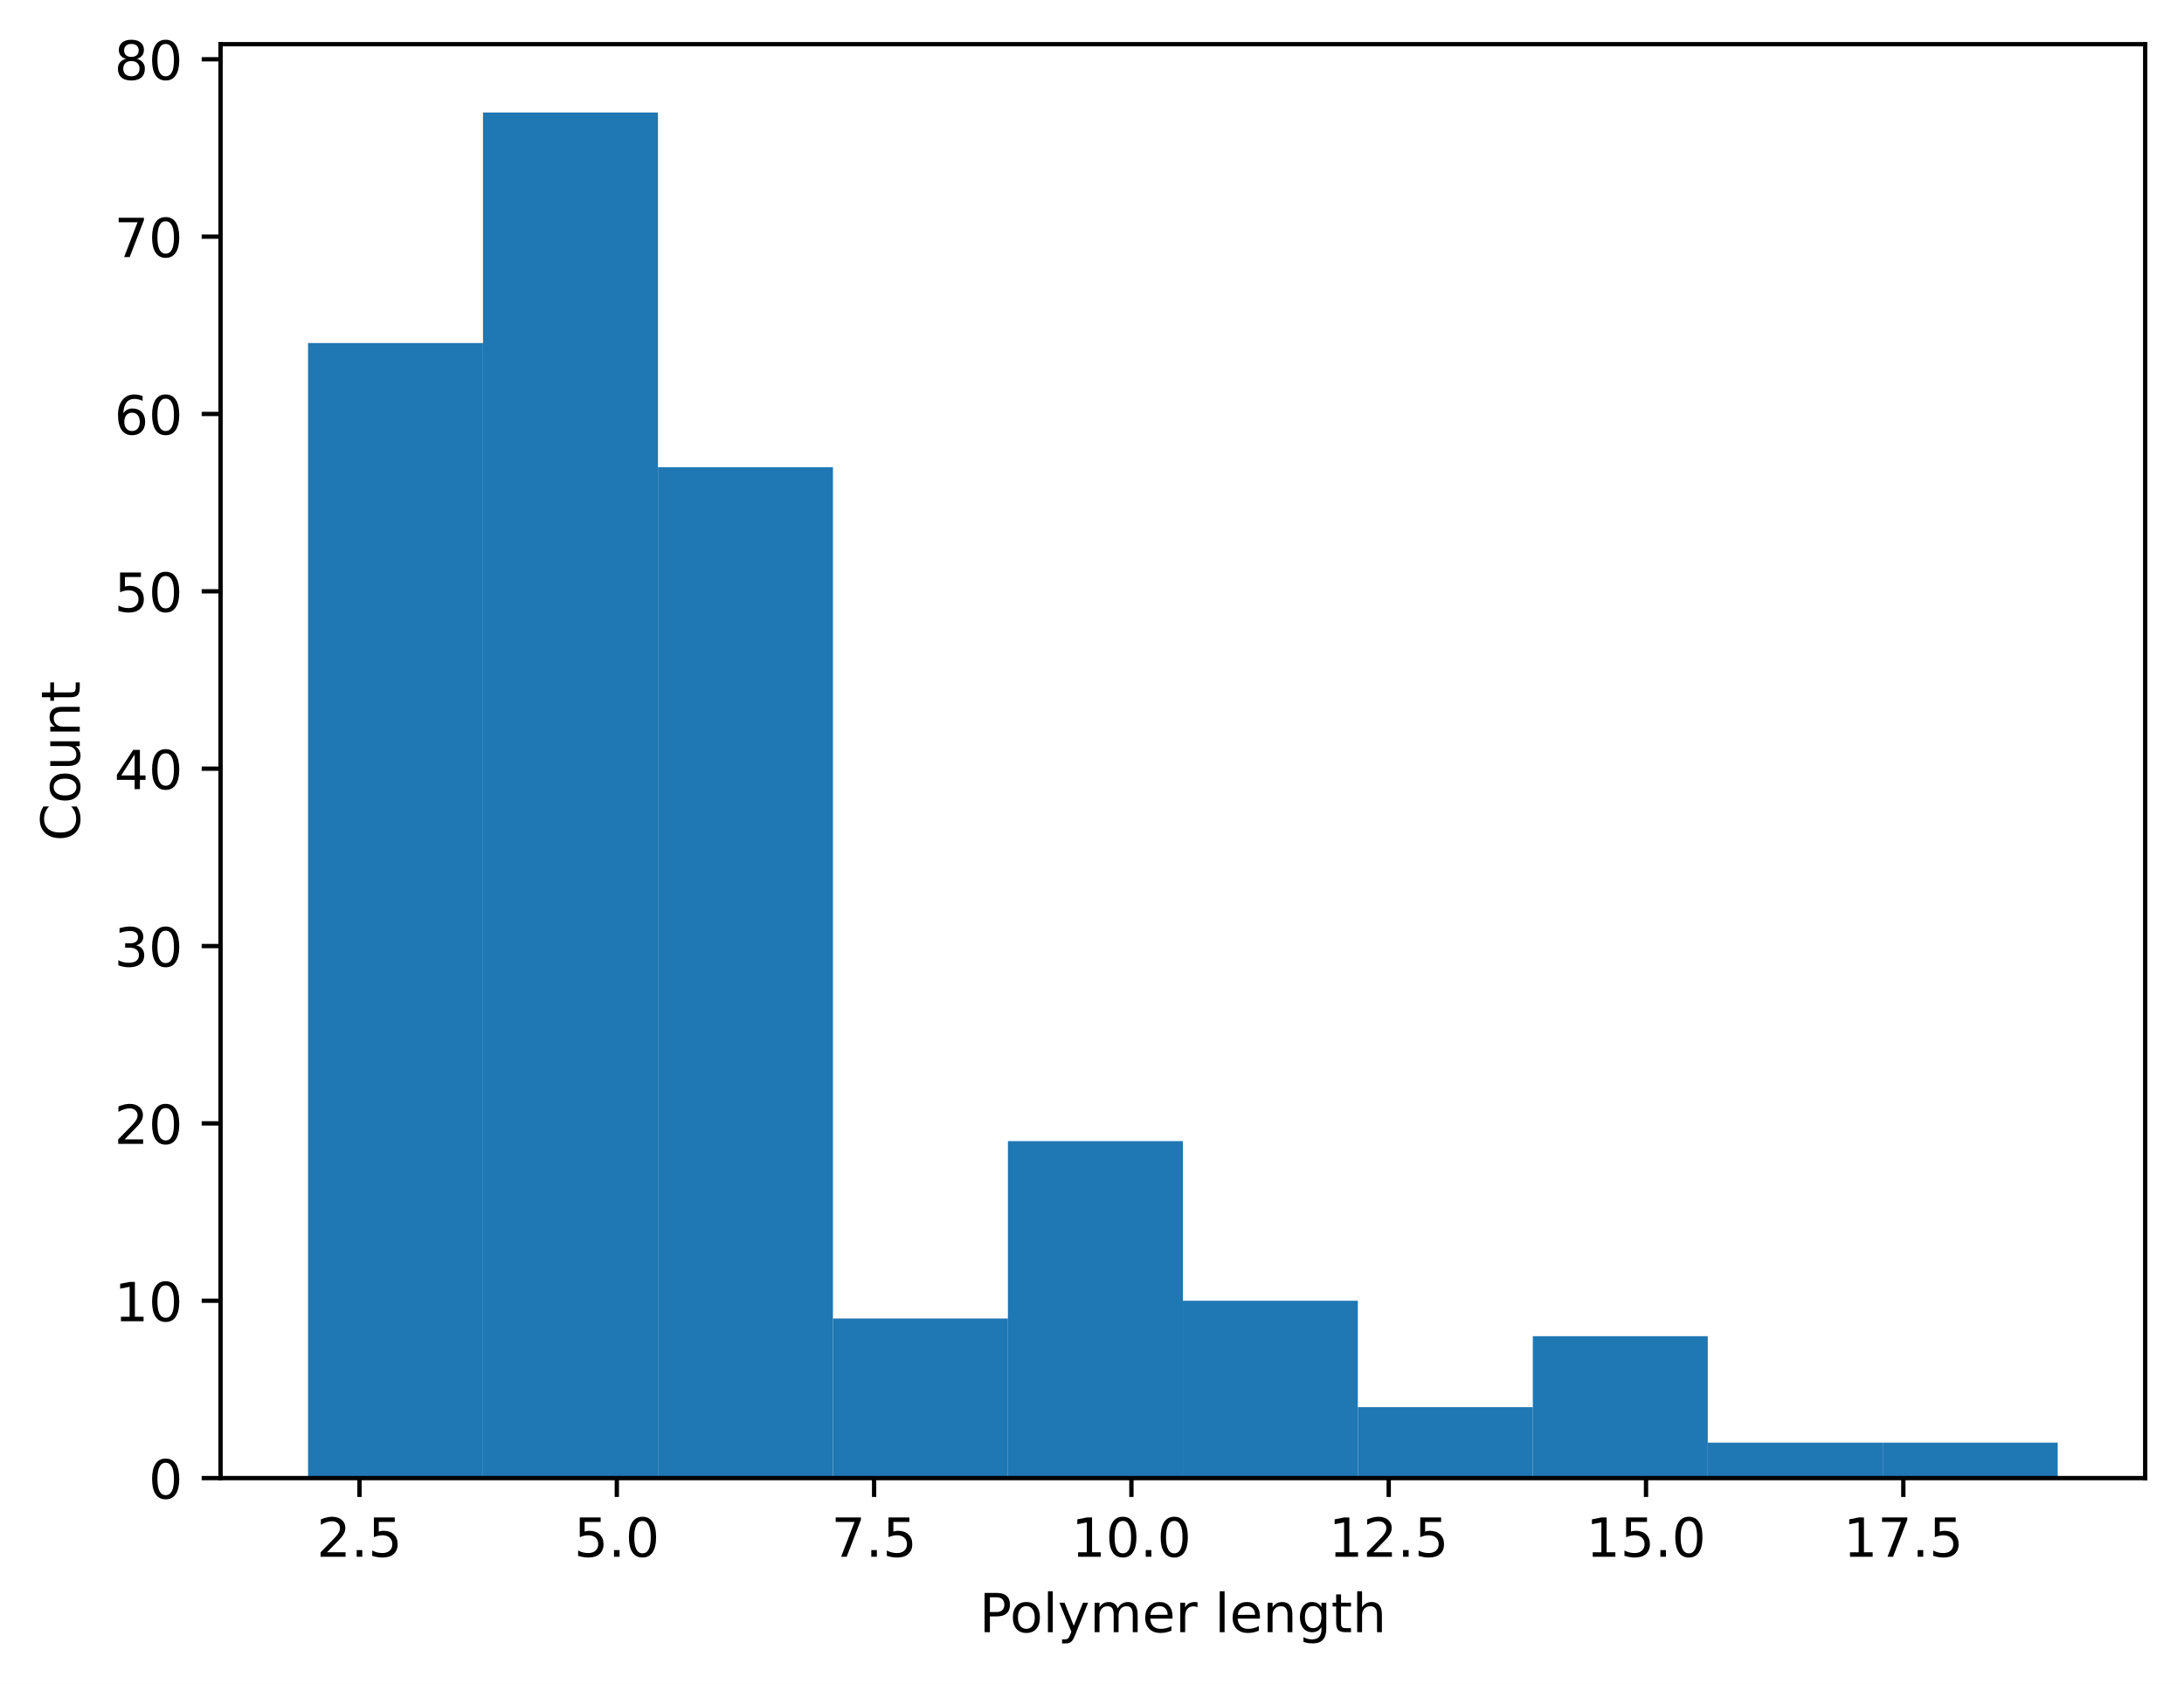
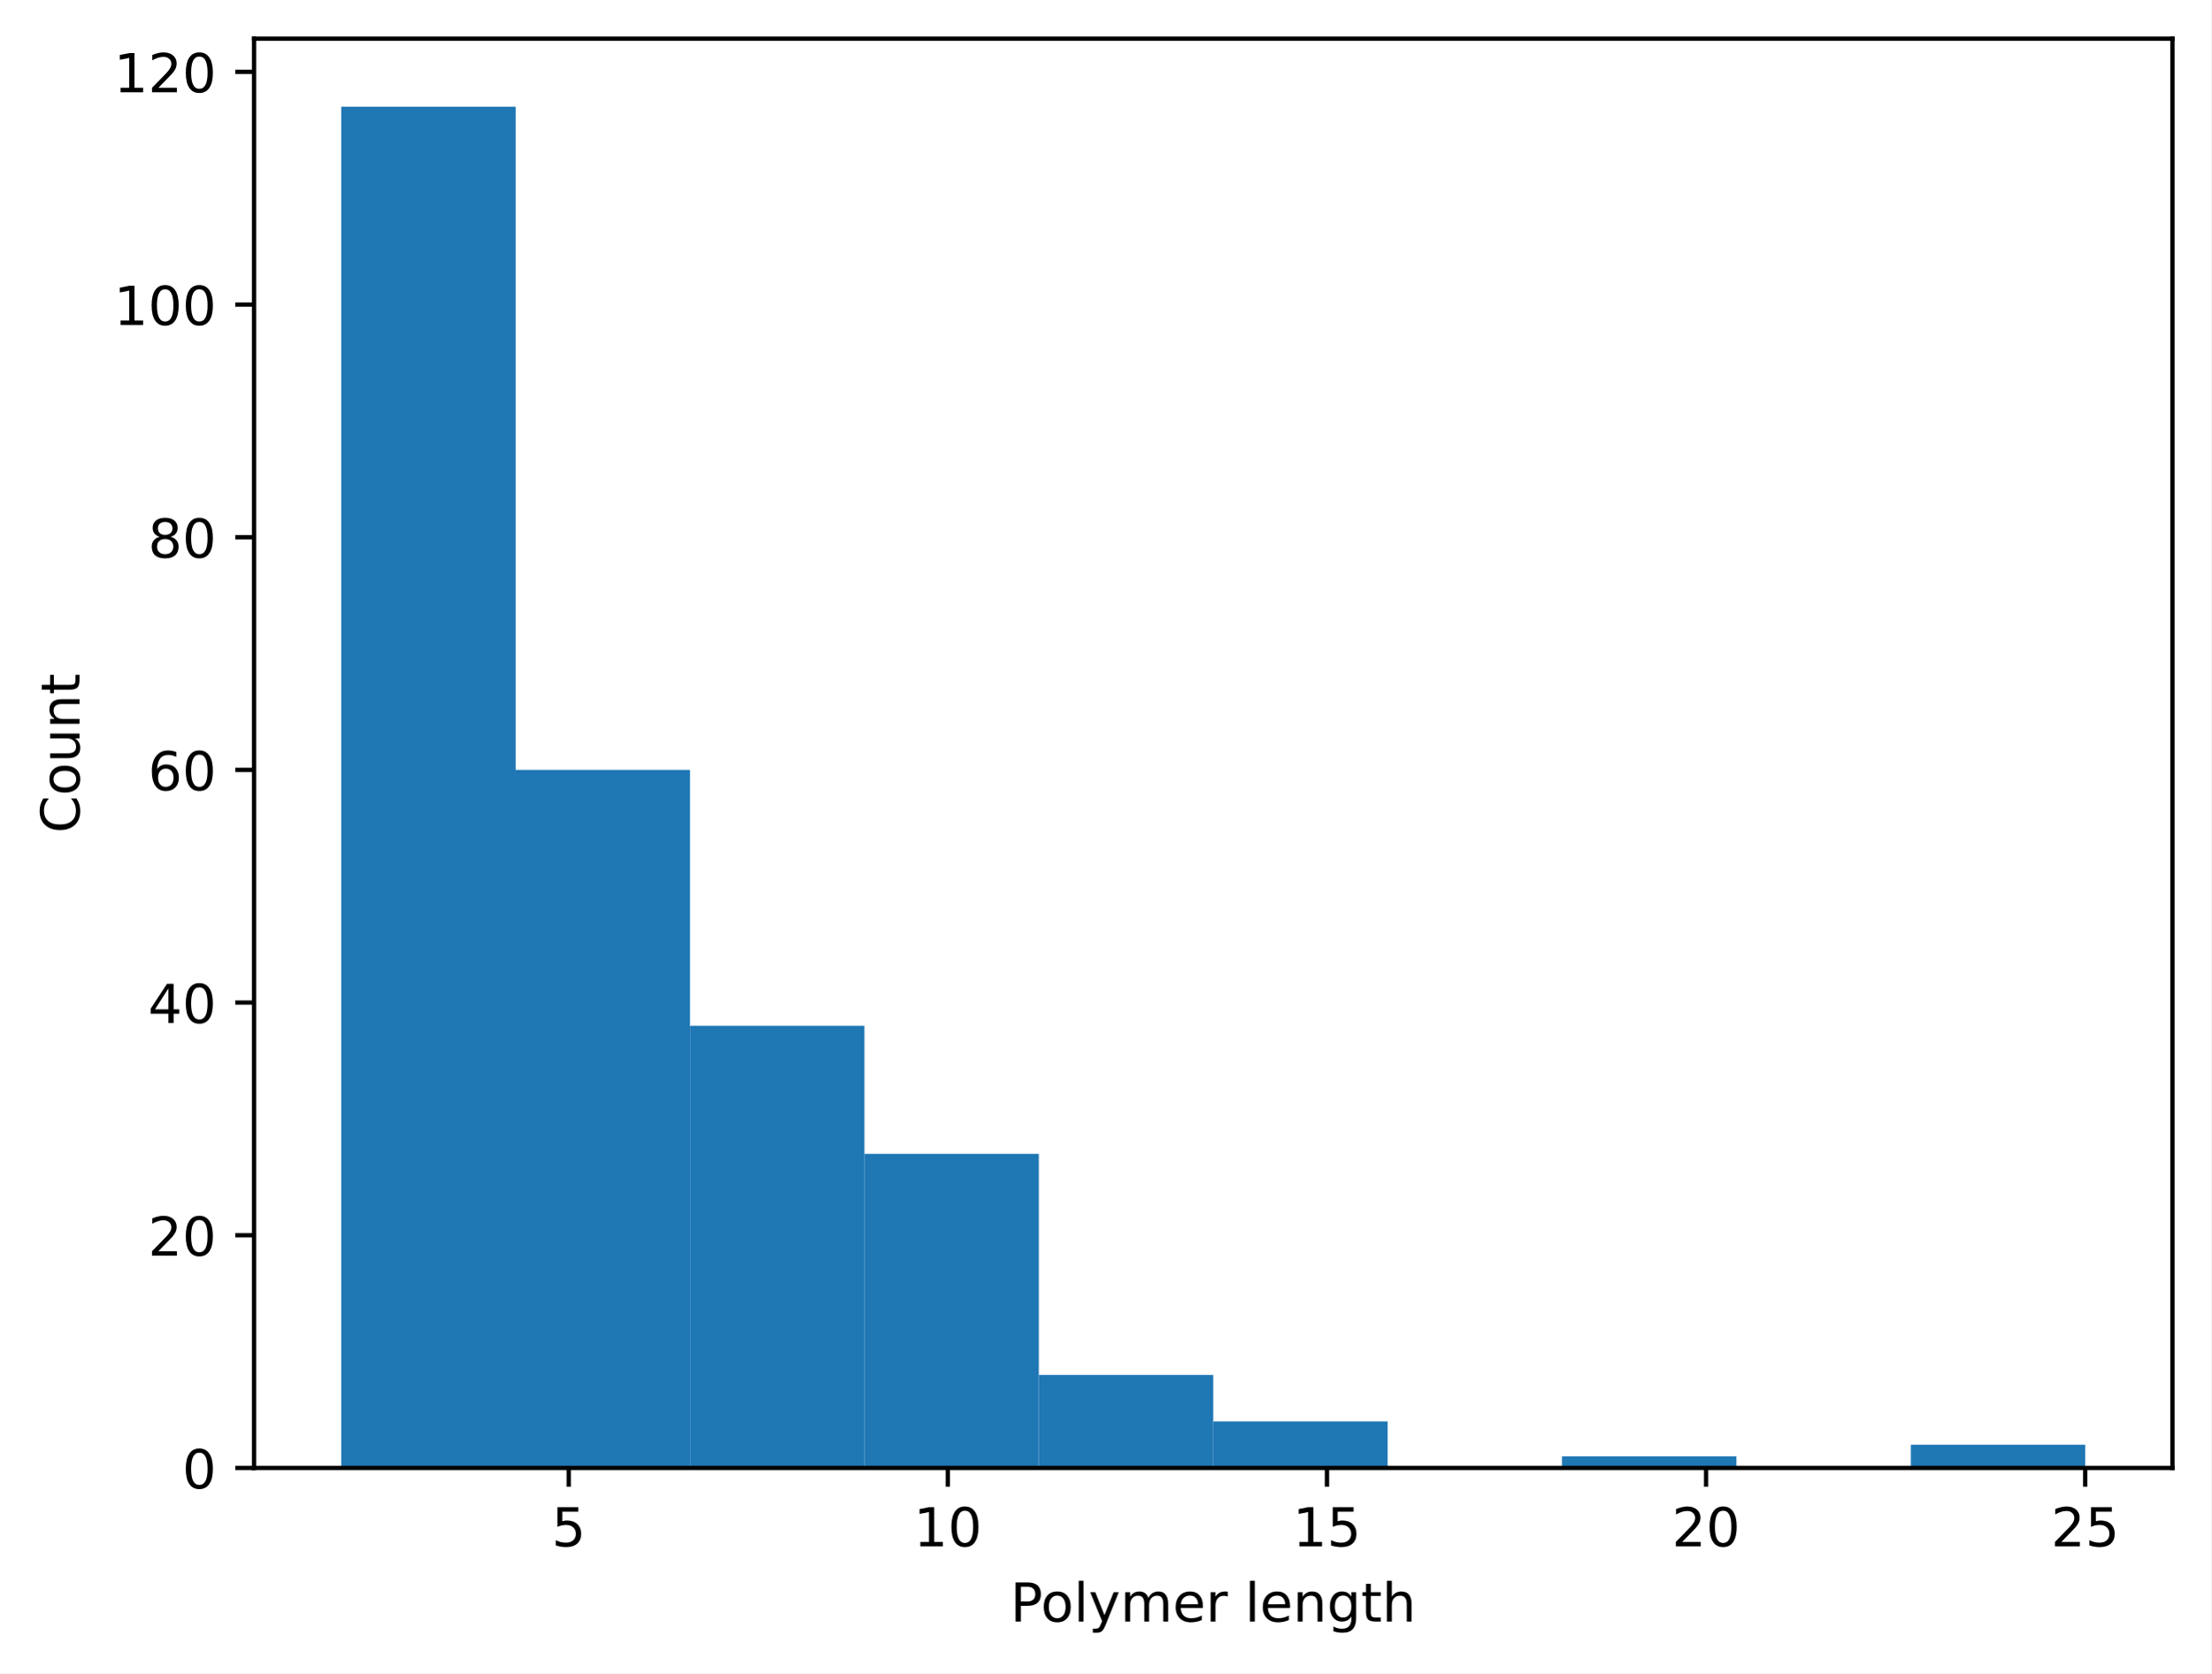
- <svg xmlns="http://www.w3.org/2000/svg" xmlns:xlink="http://www.w3.org/1999/xlink" width="405.245pt" height="312.514pt" viewBox="0 0 405.245 312.514" version="1.1">
+ <svg xmlns="http://www.w3.org/2000/svg" xmlns:xlink="http://www.w3.org/1999/xlink" width="411.608pt" height="311.513pt" viewBox="0 0 411.608 311.513" version="1.1">
  <defs>
    <style type="text/css">*{stroke-linejoin: round; stroke-linecap: butt}</style>
  </defs>
  <g id="figure_1">
    <g id="patch_1">
-       <path d="M 0 312.514  L 405.245 312.514  L 405.245 0  L 0 0  z " style="fill: #ffffff" />
+       <path d="M 0 311.513  L 411.608 311.513  L 411.608 0  L 0 0  z " style="fill: #ffffff" />
    </g>
    <g id="axes_1">
      <g id="patch_2">
-         <path d="M 40.925 274.313  L 398.045 274.313  L 398.045 8.201  L 40.925 8.201  z " style="fill: #ffffff" />
+         <path d="M 47.288 273.312  L 404.408 273.312  L 404.408 7.2  L 47.288 7.2  z " style="fill: #ffffff" />
      </g>
      <g id="patch_3">
-         <path d="M 57.158 274.313  L 89.623 274.313  L 89.623 63.662  L 57.158 63.662  z " clip-path="url(#pca3464b3e4)" style="fill: #1f77b4" />
+         <path d="M 63.52 273.312  L 95.986 273.312  L 95.986 19.872  L 63.52 19.872  z " clip-path="url(#p2de4be70cd)" style="fill: #1f77b4" />
      </g>
      <g id="patch_4">
-         <path d="M 89.623 274.313  L 122.089 274.313  L 122.089 20.873  L 89.623 20.873  z " clip-path="url(#pca3464b3e4)" style="fill: #1f77b4" />
+         <path d="M 95.986 273.312  L 128.451 273.312  L 128.451 143.343  L 95.986 143.343  z " clip-path="url(#p2de4be70cd)" style="fill: #1f77b4" />
      </g>
      <g id="patch_5">
-         <path d="M 122.089 274.313  L 154.554 274.313  L 154.554 86.702  L 122.089 86.702  z " clip-path="url(#pca3464b3e4)" style="fill: #1f77b4" />
+         <path d="M 128.451 273.312  L 160.917 273.312  L 160.917 190.998  L 128.451 190.998  z " clip-path="url(#p2de4be70cd)" style="fill: #1f77b4" />
      </g>
      <g id="patch_6">
-         <path d="M 154.554 274.313  L 187.02 274.313  L 187.02 244.69  L 154.554 244.69  z " clip-path="url(#pca3464b3e4)" style="fill: #1f77b4" />
+         <path d="M 160.917 273.312  L 193.382 273.312  L 193.382 214.826  L 160.917 214.826  z " clip-path="url(#p2de4be70cd)" style="fill: #1f77b4" />
      </g>
      <g id="patch_7">
-         <path d="M 187.02 274.313  L 219.485 274.313  L 219.485 211.776  L 187.02 211.776  z " clip-path="url(#pca3464b3e4)" style="fill: #1f77b4" />
+         <path d="M 193.382 273.312  L 225.847 273.312  L 225.847 255.983  L 193.382 255.983  z " clip-path="url(#p2de4be70cd)" style="fill: #1f77b4" />
      </g>
      <g id="patch_8">
-         <path d="M 219.485 274.313  L 251.95 274.313  L 251.95 241.399  L 219.485 241.399  z " clip-path="url(#pca3464b3e4)" style="fill: #1f77b4" />
+         <path d="M 225.847 273.312  L 258.313 273.312  L 258.313 264.647  L 225.847 264.647  z " clip-path="url(#p2de4be70cd)" style="fill: #1f77b4" />
      </g>
      <g id="patch_9">
-         <path d="M 251.95 274.313  L 284.416 274.313  L 284.416 261.147  L 251.95 261.147  z " clip-path="url(#pca3464b3e4)" style="fill: #1f77b4" />
+         <path d="M 258.313 273.312  L 290.778 273.312  L 290.778 273.312  L 258.313 273.312  z " clip-path="url(#p2de4be70cd)" style="fill: #1f77b4" />
      </g>
      <g id="patch_10">
-         <path d="M 284.416 274.313  L 316.881 274.313  L 316.881 247.982  L 284.416 247.982  z " clip-path="url(#pca3464b3e4)" style="fill: #1f77b4" />
+         <path d="M 290.778 273.312  L 323.244 273.312  L 323.244 271.146  L 290.778 271.146  z " clip-path="url(#p2de4be70cd)" style="fill: #1f77b4" />
      </g>
      <g id="patch_11">
-         <path d="M 316.881 274.313  L 349.347 274.313  L 349.347 267.73  L 316.881 267.73  z " clip-path="url(#pca3464b3e4)" style="fill: #1f77b4" />
+         <path d="M 323.244 273.312  L 355.709 273.312  L 355.709 273.312  L 323.244 273.312  z " clip-path="url(#p2de4be70cd)" style="fill: #1f77b4" />
      </g>
      <g id="patch_12">
-         <path d="M 349.347 274.313  L 381.812 274.313  L 381.812 267.73  L 349.347 267.73  z " clip-path="url(#pca3464b3e4)" style="fill: #1f77b4" />
+         <path d="M 355.709 273.312  L 388.175 273.312  L 388.175 268.98  L 355.709 268.98  z " clip-path="url(#p2de4be70cd)" style="fill: #1f77b4" />
      </g>
      <g id="matplotlib.axis_1">
        <g id="xtick_1">
          <g id="line2d_1">
            <defs>
-               <path id="mee2b078454" d="M 0 0  L 0 3.5  " style="stroke: #000000; stroke-width: 0.8" />
-             </defs>
-             <g>
-               <use xlink:href="#mee2b078454" x="66.706" y="274.313" style="stroke: #000000; stroke-width: 0.8" />
+               <path id="m86bcbda565" d="M 0 0  L 0 3.5  " style="stroke: #000000; stroke-width: 0.8" />
+             </defs>
+             <g>
+               <use xlink:href="#m86bcbda565" x="105.866" y="273.312" style="stroke: #000000; stroke-width: 0.8" />
            </g>
          </g>
          <g id="text_1">
-             <g transform="translate(58.75483 288.9108) scale(0.1 -0.1)">
-               <defs>
-                 <path id="DejaVuSans-15" d="M 1228 531  L 3431 531  L 3431 0  L 469 0  L 469 531  Q 828 903 1448 1529  Q 2069 2156 2228 2338  Q 2531 2678 2651 2914  Q 2772 3150 2772 3378  Q 2772 3750 2511 3984  Q 2250 4219 1831 4219  Q 1534 4219 1204 4116  Q 875 4013 500 3803  L 500 4441  Q 881 4594 1212 4672  Q 1544 4750 1819 4750  Q 2544 4750 2975 4387  Q 3406 4025 3406 3419  Q 3406 3131 3298 2873  Q 3191 2616 2906 2266  Q 2828 2175 2409 1742  Q 1991 1309 1228 531  z " transform="scale(0.015625)" />
-                 <path id="DejaVuSans-11" d="M 684 794  L 1344 794  L 1344 0  L 684 0  L 684 794  z " transform="scale(0.015625)" />
+             <g transform="translate(102.6852 287.9097) scale(0.1 -0.1)">
+               <defs>
                <path id="DejaVuSans-18" d="M 691 4666  L 3169 4666  L 3169 4134  L 1269 4134  L 1269 2991  Q 1406 3038 1543 3061  Q 1681 3084 1819 3084  Q 2600 3084 3056 2656  Q 3513 2228 3513 1497  Q 3513 744 3044 326  Q 2575 -91 1722 -91  Q 1428 -91 1123 -41  Q 819 9 494 109  L 494 744  Q 775 591 1075 516  Q 1375 441 1709 441  Q 2250 441 2565 725  Q 2881 1009 2881 1497  Q 2881 1984 2565 2268  Q 2250 2553 1709 2553  Q 1456 2553 1204 2497  Q 953 2441 691 2322  L 691 4666  z " transform="scale(0.015625)" />
              </defs>
-               <use xlink:href="#DejaVuSans-15" />
-               <use xlink:href="#DejaVuSans-11" transform="translate(63.625 0)" />
-               <use xlink:href="#DejaVuSans-18" transform="translate(95.40625 0)" />
+               <use xlink:href="#DejaVuSans-18" />
            </g>
          </g>
        </g>
        <g id="xtick_2">
          <g id="line2d_2">
            <g>
-               <use xlink:href="#mee2b078454" x="114.45" y="274.313" style="stroke: #000000; stroke-width: 0.8" />
+               <use xlink:href="#m86bcbda565" x="176.444" y="273.312" style="stroke: #000000; stroke-width: 0.8" />
            </g>
          </g>
          <g id="text_2">
-             <g transform="translate(106.4981 288.9108) scale(0.1 -0.1)">
-               <defs>
+             <g transform="translate(170.081 287.9097) scale(0.1 -0.1)">
+               <defs>
+                 <path id="DejaVuSans-14" d="M 794 531  L 1825 531  L 1825 4091  L 703 3866  L 703 4441  L 1819 4666  L 2450 4666  L 2450 531  L 3481 531  L 3481 0  L 794 0  L 794 531  z " transform="scale(0.015625)" />
                <path id="DejaVuSans-13" d="M 2034 4250  Q 1547 4250 1301 3770  Q 1056 3291 1056 2328  Q 1056 1369 1301 889  Q 1547 409 2034 409  Q 2525 409 2770 889  Q 3016 1369 3016 2328  Q 3016 3291 2770 3770  Q 2525 4250 2034 4250  z M 2034 4750  Q 2819 4750 3233 4129  Q 3647 3509 3647 2328  Q 3647 1150 3233 529  Q 2819 -91 2034 -91  Q 1250 -91 836 529  Q 422 1150 422 2328  Q 422 3509 836 4129  Q 1250 4750 2034 4750  z " transform="scale(0.015625)" />
              </defs>
-               <use xlink:href="#DejaVuSans-18" />
-               <use xlink:href="#DejaVuSans-11" transform="translate(63.625 0)" />
-               <use xlink:href="#DejaVuSans-13" transform="translate(95.40625 0)" />
+               <use xlink:href="#DejaVuSans-14" />
+               <use xlink:href="#DejaVuSans-13" transform="translate(63.625 0)" />
            </g>
          </g>
        </g>
        <g id="xtick_3">
          <g id="line2d_3">
            <g>
-               <use xlink:href="#mee2b078454" x="162.193" y="274.313" style="stroke: #000000; stroke-width: 0.8" />
+               <use xlink:href="#m86bcbda565" x="247.021" y="273.312" style="stroke: #000000; stroke-width: 0.8" />
            </g>
          </g>
          <g id="text_3">
-             <g transform="translate(154.2415 288.9108) scale(0.1 -0.1)">
-               <defs>
-                 <path id="DejaVuSans-1a" d="M 525 4666  L 3525 4666  L 3525 4397  L 1831 0  L 1172 0  L 2766 4134  L 525 4134  L 525 4666  z " transform="scale(0.015625)" />
-               </defs>
-               <use xlink:href="#DejaVuSans-1a" />
-               <use xlink:href="#DejaVuSans-11" transform="translate(63.625 0)" />
-               <use xlink:href="#DejaVuSans-18" transform="translate(95.40625 0)" />
+             <g transform="translate(240.6581 287.9097) scale(0.1 -0.1)">
+               <use xlink:href="#DejaVuSans-14" />
+               <use xlink:href="#DejaVuSans-18" transform="translate(63.625 0)" />
            </g>
          </g>
        </g>
        <g id="xtick_4">
          <g id="line2d_4">
            <g>
-               <use xlink:href="#mee2b078454" x="209.936" y="274.313" style="stroke: #000000; stroke-width: 0.8" />
+               <use xlink:href="#m86bcbda565" x="317.598" y="273.312" style="stroke: #000000; stroke-width: 0.8" />
            </g>
          </g>
          <g id="text_4">
-             <g transform="translate(198.8035 288.9108) scale(0.1 -0.1)">
-               <defs>
-                 <path id="DejaVuSans-14" d="M 794 531  L 1825 531  L 1825 4091  L 703 3866  L 703 4441  L 1819 4666  L 2450 4666  L 2450 531  L 3481 531  L 3481 0  L 794 0  L 794 531  z " transform="scale(0.015625)" />
-               </defs>
-               <use xlink:href="#DejaVuSans-14" />
-               <use xlink:href="#DejaVuSans-13" transform="translate(63.625 0)" />
-               <use xlink:href="#DejaVuSans-11" transform="translate(127.25 0)" />
-               <use xlink:href="#DejaVuSans-13" transform="translate(159.0312 0)" />
+             <g transform="translate(311.2352 287.9097) scale(0.1 -0.1)">
+               <defs>
+                 <path id="DejaVuSans-15" d="M 1228 531  L 3431 531  L 3431 0  L 469 0  L 469 531  Q 828 903 1448 1529  Q 2069 2156 2228 2338  Q 2531 2678 2651 2914  Q 2772 3150 2772 3378  Q 2772 3750 2511 3984  Q 2250 4219 1831 4219  Q 1534 4219 1204 4116  Q 875 4013 500 3803  L 500 4441  Q 881 4594 1212 4672  Q 1544 4750 1819 4750  Q 2544 4750 2975 4387  Q 3406 4025 3406 3419  Q 3406 3131 3298 2873  Q 3191 2616 2906 2266  Q 2828 2175 2409 1742  Q 1991 1309 1228 531  z " transform="scale(0.015625)" />
+               </defs>
+               <use xlink:href="#DejaVuSans-15" />
+               <use xlink:href="#DejaVuSans-13" transform="translate(63.625 0)" />
            </g>
          </g>
        </g>
        <g id="xtick_5">
          <g id="line2d_5">
            <g>
-               <use xlink:href="#mee2b078454" x="257.68" y="274.313" style="stroke: #000000; stroke-width: 0.8" />
+               <use xlink:href="#m86bcbda565" x="388.175" y="273.312" style="stroke: #000000; stroke-width: 0.8" />
            </g>
          </g>
          <g id="text_5">
-             <g transform="translate(246.5468 288.9108) scale(0.1 -0.1)">
-               <use xlink:href="#DejaVuSans-14" />
-               <use xlink:href="#DejaVuSans-15" transform="translate(63.625 0)" />
-               <use xlink:href="#DejaVuSans-11" transform="translate(127.25 0)" />
-               <use xlink:href="#DejaVuSans-18" transform="translate(159.0312 0)" />
-             </g>
-           </g>
-         </g>
-         <g id="xtick_6">
-           <g id="line2d_6">
-             <g>
-               <use xlink:href="#mee2b078454" x="305.423" y="274.313" style="stroke: #000000; stroke-width: 0.8" />
-             </g>
-           </g>
-           <g id="text_6">
-             <g transform="translate(294.2902 288.9108) scale(0.1 -0.1)">
-               <use xlink:href="#DejaVuSans-14" />
+             <g transform="translate(381.8123 287.9097) scale(0.1 -0.1)">
+               <use xlink:href="#DejaVuSans-15" />
              <use xlink:href="#DejaVuSans-18" transform="translate(63.625 0)" />
-               <use xlink:href="#DejaVuSans-11" transform="translate(127.25 0)" />
-               <use xlink:href="#DejaVuSans-13" transform="translate(159.0312 0)" />
-             </g>
-           </g>
-         </g>
-         <g id="xtick_7">
-           <g id="line2d_7">
-             <g>
-               <use xlink:href="#mee2b078454" x="353.166" y="274.313" style="stroke: #000000; stroke-width: 0.8" />
-             </g>
-           </g>
-           <g id="text_7">
-             <g transform="translate(342.0335 288.9108) scale(0.1 -0.1)">
-               <use xlink:href="#DejaVuSans-14" />
-               <use xlink:href="#DejaVuSans-1a" transform="translate(63.625 0)" />
-               <use xlink:href="#DejaVuSans-11" transform="translate(127.25 0)" />
-               <use xlink:href="#DejaVuSans-18" transform="translate(159.0312 0)" />
-             </g>
-           </g>
-         </g>
-         <g id="text_8">
-           <g transform="translate(181.7116 302.9116) scale(0.1 -0.1)">
+             </g>
+           </g>
+         </g>
+         <g id="text_6">
+           <g transform="translate(188.0741 301.9104) scale(0.1 -0.1)">
            <defs>
              <path id="DejaVuSans-33" d="M 1259 4147  L 1259 2394  L 2053 2394  Q 2494 2394 2734 2622  Q 2975 2850 2975 3272  Q 2975 3691 2734 3919  Q 2494 4147 2053 4147  L 1259 4147  z M 628 4666  L 2053 4666  Q 2838 4666 3239 4311  Q 3641 3956 3641 3272  Q 3641 2581 3239 2228  Q 2838 1875 2053 1875  L 1259 1875  L 1259 0  L 628 0  L 628 4666  z " transform="scale(0.015625)" />
              <path id="DejaVuSans-52" d="M 1959 3097  Q 1497 3097 1228 2736  Q 959 2375 959 1747  Q 959 1119 1226 758  Q 1494 397 1959 397  Q 2419 397 2687 759  Q 2956 1122 2956 1747  Q 2956 2369 2687 2733  Q 2419 3097 1959 3097  z M 1959 3584  Q 2709 3584 3137 3096  Q 3566 2609 3566 1747  Q 3566 888 3137 398  Q 2709 -91 1959 -91  Q 1206 -91 779 398  Q 353 888 353 1747  Q 353 2609 779 3096  Q 1206 3584 1959 3584  z " transform="scale(0.015625)" />
              <path id="DejaVuSans-4f" d="M 603 4863  L 1178 4863  L 1178 0  L 603 0  L 603 4863  z " transform="scale(0.015625)" />
              <path id="DejaVuSans-5c" d="M 2059 -325  Q 1816 -950 1584 -1140  Q 1353 -1331 966 -1331  L 506 -1331  L 506 -850  L 844 -850  Q 1081 -850 1212 -737  Q 1344 -625 1503 -206  L 1606 56  L 191 3500  L 800 3500  L 1894 763  L 2988 3500  L 3597 3500  L 2059 -325  z " transform="scale(0.015625)" />
              <path id="DejaVuSans-50" d="M 3328 2828  Q 3544 3216 3844 3400  Q 4144 3584 4550 3584  Q 5097 3584 5394 3201  Q 5691 2819 5691 2113  L 5691 0  L 5113 0  L 5113 2094  Q 5113 2597 4934 2840  Q 4756 3084 4391 3084  Q 3944 3084 3684 2787  Q 3425 2491 3425 1978  L 3425 0  L 2847 0  L 2847 2094  Q 2847 2600 2669 2842  Q 2491 3084 2119 3084  Q 1678 3084 1418 2786  Q 1159 2488 1159 1978  L 1159 0  L 581 0  L 581 3500  L 1159 3500  L 1159 2956  Q 1356 3278 1631 3431  Q 1906 3584 2284 3584  Q 2666 3584 2933 3390  Q 3200 3197 3328 2828  z " transform="scale(0.015625)" />
              <path id="DejaVuSans-48" d="M 3597 1894  L 3597 1613  L 953 1613  Q 991 1019 1311 708  Q 1631 397 2203 397  Q 2534 397 2845 478  Q 3156 559 3463 722  L 3463 178  Q 3153 47 2828 -22  Q 2503 -91 2169 -91  Q 1331 -91 842 396  Q 353 884 353 1716  Q 353 2575 817 3079  Q 1281 3584 2069 3584  Q 2775 3584 3186 3129  Q 3597 2675 3597 1894  z M 3022 2063  Q 3016 2534 2758 2815  Q 2500 3097 2075 3097  Q 1594 3097 1305 2825  Q 1016 2553 972 2059  L 3022 2063  z " transform="scale(0.015625)" />
              <path id="DejaVuSans-55" d="M 2631 2963  Q 2534 3019 2420 3045  Q 2306 3072 2169 3072  Q 1681 3072 1420 2755  Q 1159 2438 1159 1844  L 1159 0  L 581 0  L 581 3500  L 1159 3500  L 1159 2956  Q 1341 3275 1631 3429  Q 1922 3584 2338 3584  Q 2397 3584 2469 3576  Q 2541 3569 2628 3553  L 2631 2963  z " transform="scale(0.015625)" />
              <path id="DejaVuSans-3" transform="scale(0.015625)" />
              <path id="DejaVuSans-51" d="M 3513 2113  L 3513 0  L 2938 0  L 2938 2094  Q 2938 2591 2744 2837  Q 2550 3084 2163 3084  Q 1697 3084 1428 2787  Q 1159 2491 1159 1978  L 1159 0  L 581 0  L 581 3500  L 1159 3500  L 1159 2956  Q 1366 3272 1645 3428  Q 1925 3584 2291 3584  Q 2894 3584 3203 3211  Q 3513 2838 3513 2113  z " transform="scale(0.015625)" />
              <path id="DejaVuSans-4a" d="M 2906 1791  Q 2906 2416 2648 2759  Q 2391 3103 1925 3103  Q 1463 3103 1205 2759  Q 947 2416 947 1791  Q 947 1169 1205 825  Q 1463 481 1925 481  Q 2391 481 2648 825  Q 2906 1169 2906 1791  z M 3481 434  Q 3481 -459 3084 -895  Q 2688 -1331 1869 -1331  Q 1566 -1331 1297 -1286  Q 1028 -1241 775 -1147  L 775 -588  Q 1028 -725 1275 -790  Q 1522 -856 1778 -856  Q 2344 -856 2625 -561  Q 2906 -266 2906 331  L 2906 616  Q 2728 306 2450 153  Q 2172 0 1784 0  Q 1141 0 747 490  Q 353 981 353 1791  Q 353 2603 747 3093  Q 1141 3584 1784 3584  Q 2172 3584 2450 3431  Q 2728 3278 2906 2969  L 2906 3500  L 3481 3500  L 3481 434  z " transform="scale(0.015625)" />
              <path id="DejaVuSans-57" d="M 1172 4494  L 1172 3500  L 2356 3500  L 2356 3053  L 1172 3053  L 1172 1153  Q 1172 725 1289 603  Q 1406 481 1766 481  L 2356 481  L 2356 0  L 1766 0  Q 1100 0 847 248  Q 594 497 594 1153  L 594 3053  L 172 3053  L 172 3500  L 594 3500  L 594 4494  L 1172 4494  z " transform="scale(0.015625)" />
              <path id="DejaVuSans-4b" d="M 3513 2113  L 3513 0  L 2938 0  L 2938 2094  Q 2938 2591 2744 2837  Q 2550 3084 2163 3084  Q 1697 3084 1428 2787  Q 1159 2491 1159 1978  L 1159 0  L 581 0  L 581 4863  L 1159 4863  L 1159 2956  Q 1366 3272 1645 3428  Q 1925 3584 2291 3584  Q 2894 3584 3203 3211  Q 3513 2838 3513 2113  z " transform="scale(0.015625)" />
            </defs>
            <use xlink:href="#DejaVuSans-33" />
            <use xlink:href="#DejaVuSans-52" transform="translate(56.73438 0)" />
            <use xlink:href="#DejaVuSans-4f" transform="translate(117.9219 0)" />
            <use xlink:href="#DejaVuSans-5c" transform="translate(145.7031 0)" />
            <use xlink:href="#DejaVuSans-50" transform="translate(204.8906 0)" />
            <use xlink:href="#DejaVuSans-48" transform="translate(302.2969 0)" />
            <use xlink:href="#DejaVuSans-55" transform="translate(363.8281 0)" />
            <use xlink:href="#DejaVuSans-3" transform="translate(404.9375 0)" />
            <use xlink:href="#DejaVuSans-4f" transform="translate(436.7188 0)" />
            <use xlink:href="#DejaVuSans-48" transform="translate(464.5 0)" />
            <use xlink:href="#DejaVuSans-51" transform="translate(526.0312 0)" />
            <use xlink:href="#DejaVuSans-4a" transform="translate(589.4062 0)" />
            <use xlink:href="#DejaVuSans-57" transform="translate(652.8906 0)" />
            <use xlink:href="#DejaVuSans-4b" transform="translate(692.0938 0)" />
          </g>
        </g>
      </g>
      <g id="matplotlib.axis_2">
        <g id="ytick_1">
+           <g id="line2d_6">
+             <defs>
+               <path id="m470029e89d" d="M 0 0  L -3.5 0  " style="stroke: #000000; stroke-width: 0.8" />
+             </defs>
+             <g>
+               <use xlink:href="#m470029e89d" x="47.288" y="273.312" style="stroke: #000000; stroke-width: 0.8" />
+             </g>
+           </g>
+           <g id="text_7">
+             <g transform="translate(33.925 277.1108) scale(0.1 -0.1)">
+               <use xlink:href="#DejaVuSans-13" />
+             </g>
+           </g>
+         </g>
+         <g id="ytick_2">
+           <g id="line2d_7">
+             <g>
+               <use xlink:href="#m470029e89d" x="47.288" y="229.989" style="stroke: #000000; stroke-width: 0.8" />
+             </g>
+           </g>
+           <g id="text_8">
+             <g transform="translate(27.5625 233.7878) scale(0.1 -0.1)">
+               <use xlink:href="#DejaVuSans-15" />
+               <use xlink:href="#DejaVuSans-13" transform="translate(63.625 0)" />
+             </g>
+           </g>
+         </g>
+         <g id="ytick_3">
          <g id="line2d_8">
-             <defs>
-               <path id="m2bb9badd2a" d="M 0 0  L -3.5 0  " style="stroke: #000000; stroke-width: 0.8" />
-             </defs>
-             <g>
-               <use xlink:href="#m2bb9badd2a" x="40.925" y="274.313" style="stroke: #000000; stroke-width: 0.8" />
+             <g>
+               <use xlink:href="#m470029e89d" x="47.288" y="186.666" style="stroke: #000000; stroke-width: 0.8" />
            </g>
          </g>
          <g id="text_9">
-             <g transform="translate(27.5625 278.1119) scale(0.1 -0.1)">
-               <use xlink:href="#DejaVuSans-13" />
-             </g>
-           </g>
-         </g>
-         <g id="ytick_2">
+             <g transform="translate(27.5625 190.4647) scale(0.1 -0.1)">
+               <defs>
+                 <path id="DejaVuSans-17" d="M 2419 4116  L 825 1625  L 2419 1625  L 2419 4116  z M 2253 4666  L 3047 4666  L 3047 1625  L 3713 1625  L 3713 1100  L 3047 1100  L 3047 0  L 2419 0  L 2419 1100  L 313 1100  L 313 1709  L 2253 4666  z " transform="scale(0.015625)" />
+               </defs>
+               <use xlink:href="#DejaVuSans-17" />
+               <use xlink:href="#DejaVuSans-13" transform="translate(63.625 0)" />
+             </g>
+           </g>
+         </g>
+         <g id="ytick_4">
          <g id="line2d_9">
            <g>
-               <use xlink:href="#m2bb9badd2a" x="40.925" y="241.399" style="stroke: #000000; stroke-width: 0.8" />
+               <use xlink:href="#m470029e89d" x="47.288" y="143.343" style="stroke: #000000; stroke-width: 0.8" />
            </g>
          </g>
          <g id="text_10">
-             <g transform="translate(21.2 245.1977) scale(0.1 -0.1)">
-               <use xlink:href="#DejaVuSans-14" />
-               <use xlink:href="#DejaVuSans-13" transform="translate(63.625 0)" />
-             </g>
-           </g>
-         </g>
-         <g id="ytick_3">
+             <g transform="translate(27.5625 147.1416) scale(0.1 -0.1)">
+               <defs>
+                 <path id="DejaVuSans-19" d="M 2113 2584  Q 1688 2584 1439 2293  Q 1191 2003 1191 1497  Q 1191 994 1439 701  Q 1688 409 2113 409  Q 2538 409 2786 701  Q 3034 994 3034 1497  Q 3034 2003 2786 2293  Q 2538 2584 2113 2584  z M 3366 4563  L 3366 3988  Q 3128 4100 2886 4159  Q 2644 4219 2406 4219  Q 1781 4219 1451 3797  Q 1122 3375 1075 2522  Q 1259 2794 1537 2939  Q 1816 3084 2150 3084  Q 2853 3084 3261 2657  Q 3669 2231 3669 1497  Q 3669 778 3244 343  Q 2819 -91 2113 -91  Q 1303 -91 875 529  Q 447 1150 447 2328  Q 447 3434 972 4092  Q 1497 4750 2381 4750  Q 2619 4750 2861 4703  Q 3103 4656 3366 4563  z " transform="scale(0.015625)" />
+               </defs>
+               <use xlink:href="#DejaVuSans-19" />
+               <use xlink:href="#DejaVuSans-13" transform="translate(63.625 0)" />
+             </g>
+           </g>
+         </g>
+         <g id="ytick_5">
          <g id="line2d_10">
            <g>
-               <use xlink:href="#m2bb9badd2a" x="40.925" y="208.485" style="stroke: #000000; stroke-width: 0.8" />
+               <use xlink:href="#m470029e89d" x="47.288" y="100.02" style="stroke: #000000; stroke-width: 0.8" />
            </g>
          </g>
          <g id="text_11">
-             <g transform="translate(21.2 212.2834) scale(0.1 -0.1)">
-               <use xlink:href="#DejaVuSans-15" />
-               <use xlink:href="#DejaVuSans-13" transform="translate(63.625 0)" />
-             </g>
-           </g>
-         </g>
-         <g id="ytick_4">
+             <g transform="translate(27.5625 103.8185) scale(0.1 -0.1)">
+               <defs>
+                 <path id="DejaVuSans-1b" d="M 2034 2216  Q 1584 2216 1326 1975  Q 1069 1734 1069 1313  Q 1069 891 1326 650  Q 1584 409 2034 409  Q 2484 409 2743 651  Q 3003 894 3003 1313  Q 3003 1734 2745 1975  Q 2488 2216 2034 2216  z M 1403 2484  Q 997 2584 770 2862  Q 544 3141 544 3541  Q 544 4100 942 4425  Q 1341 4750 2034 4750  Q 2731 4750 3128 4425  Q 3525 4100 3525 3541  Q 3525 3141 3298 2862  Q 3072 2584 2669 2484  Q 3125 2378 3379 2068  Q 3634 1759 3634 1313  Q 3634 634 3220 271  Q 2806 -91 2034 -91  Q 1263 -91 848 271  Q 434 634 434 1313  Q 434 1759 690 2068  Q 947 2378 1403 2484  z M 1172 3481  Q 1172 3119 1398 2916  Q 1625 2713 2034 2713  Q 2441 2713 2670 2916  Q 2900 3119 2900 3481  Q 2900 3844 2670 4047  Q 2441 4250 2034 4250  Q 1625 4250 1398 4047  Q 1172 3844 1172 3481  z " transform="scale(0.015625)" />
+               </defs>
+               <use xlink:href="#DejaVuSans-1b" />
+               <use xlink:href="#DejaVuSans-13" transform="translate(63.625 0)" />
+             </g>
+           </g>
+         </g>
+         <g id="ytick_6">
          <g id="line2d_11">
            <g>
-               <use xlink:href="#m2bb9badd2a" x="40.925" y="175.57" style="stroke: #000000; stroke-width: 0.8" />
+               <use xlink:href="#m470029e89d" x="47.288" y="56.697" style="stroke: #000000; stroke-width: 0.8" />
            </g>
          </g>
          <g id="text_12">
-             <g transform="translate(21.2 179.3691) scale(0.1 -0.1)">
-               <defs>
-                 <path id="DejaVuSans-16" d="M 2597 2516  Q 3050 2419 3304 2112  Q 3559 1806 3559 1356  Q 3559 666 3084 287  Q 2609 -91 1734 -91  Q 1441 -91 1130 -33  Q 819 25 488 141  L 488 750  Q 750 597 1062 519  Q 1375 441 1716 441  Q 2309 441 2620 675  Q 2931 909 2931 1356  Q 2931 1769 2642 2001  Q 2353 2234 1838 2234  L 1294 2234  L 1294 2753  L 1863 2753  Q 2328 2753 2575 2939  Q 2822 3125 2822 3475  Q 2822 3834 2567 4026  Q 2313 4219 1838 4219  Q 1578 4219 1281 4162  Q 984 4106 628 3988  L 628 4550  Q 988 4650 1302 4700  Q 1616 4750 1894 4750  Q 2613 4750 3031 4423  Q 3450 4097 3450 3541  Q 3450 3153 3228 2886  Q 3006 2619 2597 2516  z " transform="scale(0.015625)" />
-               </defs>
-               <use xlink:href="#DejaVuSans-16" />
-               <use xlink:href="#DejaVuSans-13" transform="translate(63.625 0)" />
-             </g>
-           </g>
-         </g>
-         <g id="ytick_5">
+             <g transform="translate(21.2 60.49544) scale(0.1 -0.1)">
+               <use xlink:href="#DejaVuSans-14" />
+               <use xlink:href="#DejaVuSans-13" transform="translate(63.625 0)" />
+               <use xlink:href="#DejaVuSans-13" transform="translate(127.25 0)" />
+             </g>
+           </g>
+         </g>
+         <g id="ytick_7">
          <g id="line2d_12">
            <g>
-               <use xlink:href="#m2bb9badd2a" x="40.925" y="142.656" style="stroke: #000000; stroke-width: 0.8" />
+               <use xlink:href="#m470029e89d" x="47.288" y="13.374" style="stroke: #000000; stroke-width: 0.8" />
            </g>
          </g>
          <g id="text_13">
-             <g transform="translate(21.2 146.4548) scale(0.1 -0.1)">
-               <defs>
-                 <path id="DejaVuSans-17" d="M 2419 4116  L 825 1625  L 2419 1625  L 2419 4116  z M 2253 4666  L 3047 4666  L 3047 1625  L 3713 1625  L 3713 1100  L 3047 1100  L 3047 0  L 2419 0  L 2419 1100  L 313 1100  L 313 1709  L 2253 4666  z " transform="scale(0.015625)" />
-               </defs>
-               <use xlink:href="#DejaVuSans-17" />
-               <use xlink:href="#DejaVuSans-13" transform="translate(63.625 0)" />
-             </g>
-           </g>
-         </g>
-         <g id="ytick_6">
-           <g id="line2d_13">
-             <g>
-               <use xlink:href="#m2bb9badd2a" x="40.925" y="109.742" style="stroke: #000000; stroke-width: 0.8" />
-             </g>
-           </g>
-           <g id="text_14">
-             <g transform="translate(21.2 113.5405) scale(0.1 -0.1)">
-               <use xlink:href="#DejaVuSans-18" />
-               <use xlink:href="#DejaVuSans-13" transform="translate(63.625 0)" />
-             </g>
-           </g>
-         </g>
-         <g id="ytick_7">
-           <g id="line2d_14">
-             <g>
-               <use xlink:href="#m2bb9badd2a" x="40.925" y="76.827" style="stroke: #000000; stroke-width: 0.8" />
-             </g>
-           </g>
-           <g id="text_15">
-             <g transform="translate(21.2 80.62623) scale(0.1 -0.1)">
-               <defs>
-                 <path id="DejaVuSans-19" d="M 2113 2584  Q 1688 2584 1439 2293  Q 1191 2003 1191 1497  Q 1191 994 1439 701  Q 1688 409 2113 409  Q 2538 409 2786 701  Q 3034 994 3034 1497  Q 3034 2003 2786 2293  Q 2538 2584 2113 2584  z M 3366 4563  L 3366 3988  Q 3128 4100 2886 4159  Q 2644 4219 2406 4219  Q 1781 4219 1451 3797  Q 1122 3375 1075 2522  Q 1259 2794 1537 2939  Q 1816 3084 2150 3084  Q 2853 3084 3261 2657  Q 3669 2231 3669 1497  Q 3669 778 3244 343  Q 2819 -91 2113 -91  Q 1303 -91 875 529  Q 447 1150 447 2328  Q 447 3434 972 4092  Q 1497 4750 2381 4750  Q 2619 4750 2861 4703  Q 3103 4656 3366 4563  z " transform="scale(0.015625)" />
-               </defs>
-               <use xlink:href="#DejaVuSans-19" />
-               <use xlink:href="#DejaVuSans-13" transform="translate(63.625 0)" />
-             </g>
-           </g>
-         </g>
-         <g id="ytick_8">
-           <g id="line2d_15">
-             <g>
-               <use xlink:href="#m2bb9badd2a" x="40.925" y="43.913" style="stroke: #000000; stroke-width: 0.8" />
-             </g>
-           </g>
-           <g id="text_16">
-             <g transform="translate(21.2 47.71194) scale(0.1 -0.1)">
-               <use xlink:href="#DejaVuSans-1a" />
-               <use xlink:href="#DejaVuSans-13" transform="translate(63.625 0)" />
-             </g>
-           </g>
-         </g>
-         <g id="ytick_9">
-           <g id="line2d_16">
-             <g>
-               <use xlink:href="#m2bb9badd2a" x="40.925" y="10.999" style="stroke: #000000; stroke-width: 0.8" />
-             </g>
-           </g>
-           <g id="text_17">
-             <g transform="translate(21.2 14.79766) scale(0.1 -0.1)">
-               <defs>
-                 <path id="DejaVuSans-1b" d="M 2034 2216  Q 1584 2216 1326 1975  Q 1069 1734 1069 1313  Q 1069 891 1326 650  Q 1584 409 2034 409  Q 2484 409 2743 651  Q 3003 894 3003 1313  Q 3003 1734 2745 1975  Q 2488 2216 2034 2216  z M 1403 2484  Q 997 2584 770 2862  Q 544 3141 544 3541  Q 544 4100 942 4425  Q 1341 4750 2034 4750  Q 2731 4750 3128 4425  Q 3525 4100 3525 3541  Q 3525 3141 3298 2862  Q 3072 2584 2669 2484  Q 3125 2378 3379 2068  Q 3634 1759 3634 1313  Q 3634 634 3220 271  Q 2806 -91 2034 -91  Q 1263 -91 848 271  Q 434 634 434 1313  Q 434 1759 690 2068  Q 947 2378 1403 2484  z M 1172 3481  Q 1172 3119 1398 2916  Q 1625 2713 2034 2713  Q 2441 2713 2670 2916  Q 2900 3119 2900 3481  Q 2900 3844 2670 4047  Q 2441 4250 2034 4250  Q 1625 4250 1398 4047  Q 1172 3844 1172 3481  z " transform="scale(0.015625)" />
-               </defs>
-               <use xlink:href="#DejaVuSans-1b" />
-               <use xlink:href="#DejaVuSans-13" transform="translate(63.625 0)" />
-             </g>
-           </g>
-         </g>
-         <g id="text_18">
-           <g transform="translate(14.79766 156.1056) rotate(-90) scale(0.1 -0.1)">
+             <g transform="translate(21.2 17.17237) scale(0.1 -0.1)">
+               <use xlink:href="#DejaVuSans-14" />
+               <use xlink:href="#DejaVuSans-15" transform="translate(63.625 0)" />
+               <use xlink:href="#DejaVuSans-13" transform="translate(127.25 0)" />
+             </g>
+           </g>
+         </g>
+         <g id="text_14">
+           <g transform="translate(14.79766 155.1044) rotate(-90) scale(0.1 -0.1)">
            <defs>
              <path id="DejaVuSans-26" d="M 4122 4306  L 4122 3641  Q 3803 3938 3442 4084  Q 3081 4231 2675 4231  Q 1875 4231 1450 3742  Q 1025 3253 1025 2328  Q 1025 1406 1450 917  Q 1875 428 2675 428  Q 3081 428 3442 575  Q 3803 722 4122 1019  L 4122 359  Q 3791 134 3420 21  Q 3050 -91 2638 -91  Q 1578 -91 968 557  Q 359 1206 359 2328  Q 359 3453 968 4101  Q 1578 4750 2638 4750  Q 3056 4750 3426 4639  Q 3797 4528 4122 4306  z " transform="scale(0.015625)" />
              <path id="DejaVuSans-58" d="M 544 1381  L 544 3500  L 1119 3500  L 1119 1403  Q 1119 906 1312 657  Q 1506 409 1894 409  Q 2359 409 2629 706  Q 2900 1003 2900 1516  L 2900 3500  L 3475 3500  L 3475 0  L 2900 0  L 2900 538  Q 2691 219 2414 64  Q 2138 -91 1772 -91  Q 1169 -91 856 284  Q 544 659 544 1381  z M 1991 3584  L 1991 3584  z " transform="scale(0.015625)" />
            </defs>
            <use xlink:href="#DejaVuSans-26" />
            <use xlink:href="#DejaVuSans-52" transform="translate(69.82812 0)" />
            <use xlink:href="#DejaVuSans-58" transform="translate(131.0156 0)" />
            <use xlink:href="#DejaVuSans-51" transform="translate(194.3906 0)" />
            <use xlink:href="#DejaVuSans-57" transform="translate(257.7656 0)" />
          </g>
        </g>
      </g>
      <g id="patch_13">
-         <path d="M 40.925 274.313  L 40.925 8.201  " style="fill: none; stroke: #000000; stroke-width: 0.8; stroke-linejoin: miter; stroke-linecap: square" />
+         <path d="M 47.288 273.312  L 47.288 7.2  " style="fill: none; stroke: #000000; stroke-width: 0.8; stroke-linejoin: miter; stroke-linecap: square" />
      </g>
      <g id="patch_14">
-         <path d="M 398.045 274.313  L 398.045 8.201  " style="fill: none; stroke: #000000; stroke-width: 0.8; stroke-linejoin: miter; stroke-linecap: square" />
+         <path d="M 404.408 273.312  L 404.408 7.2  " style="fill: none; stroke: #000000; stroke-width: 0.8; stroke-linejoin: miter; stroke-linecap: square" />
      </g>
      <g id="patch_15">
-         <path d="M 40.925 274.313  L 398.045 274.313  " style="fill: none; stroke: #000000; stroke-width: 0.8; stroke-linejoin: miter; stroke-linecap: square" />
+         <path d="M 47.288 273.312  L 404.408 273.312  " style="fill: none; stroke: #000000; stroke-width: 0.8; stroke-linejoin: miter; stroke-linecap: square" />
      </g>
      <g id="patch_16">
-         <path d="M 40.925 8.201  L 398.045 8.201  " style="fill: none; stroke: #000000; stroke-width: 0.8; stroke-linejoin: miter; stroke-linecap: square" />
+         <path d="M 47.288 7.2  L 404.408 7.2  " style="fill: none; stroke: #000000; stroke-width: 0.8; stroke-linejoin: miter; stroke-linecap: square" />
      </g>
    </g>
  </g>
  <defs>
-     <clipPath id="pca3464b3e4">
-       <rect x="40.925" y="8.201" width="357.12" height="266.112" />
+     <clipPath id="p2de4be70cd">
+       <rect x="47.288" y="7.2" width="357.12" height="266.112" />
    </clipPath>
  </defs>
</svg>
